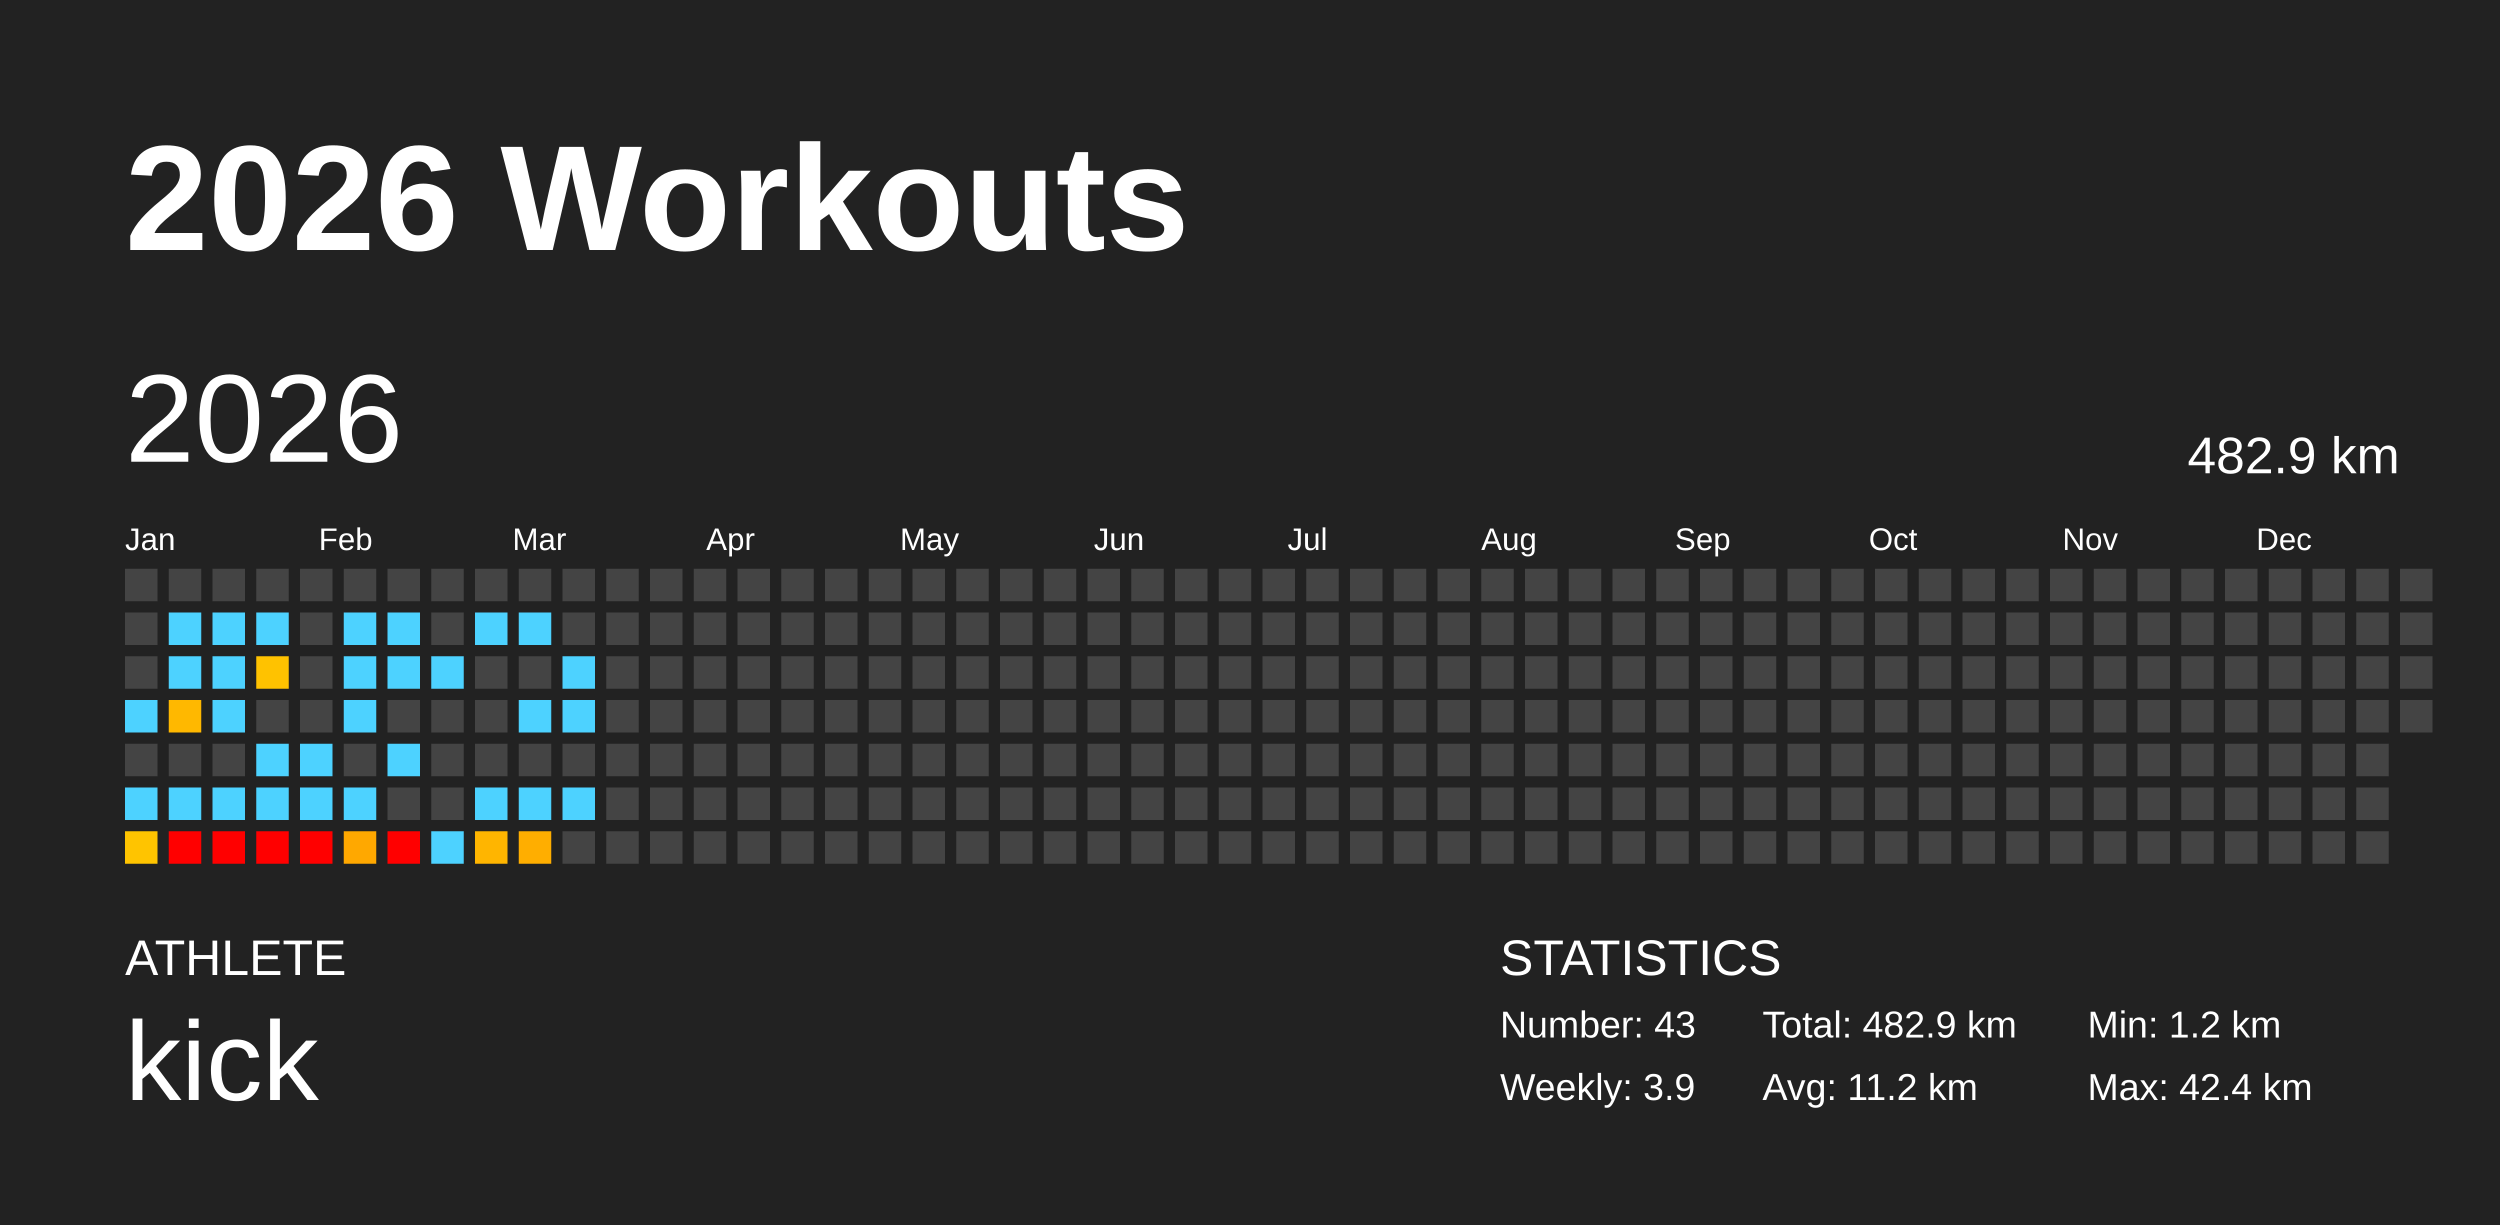
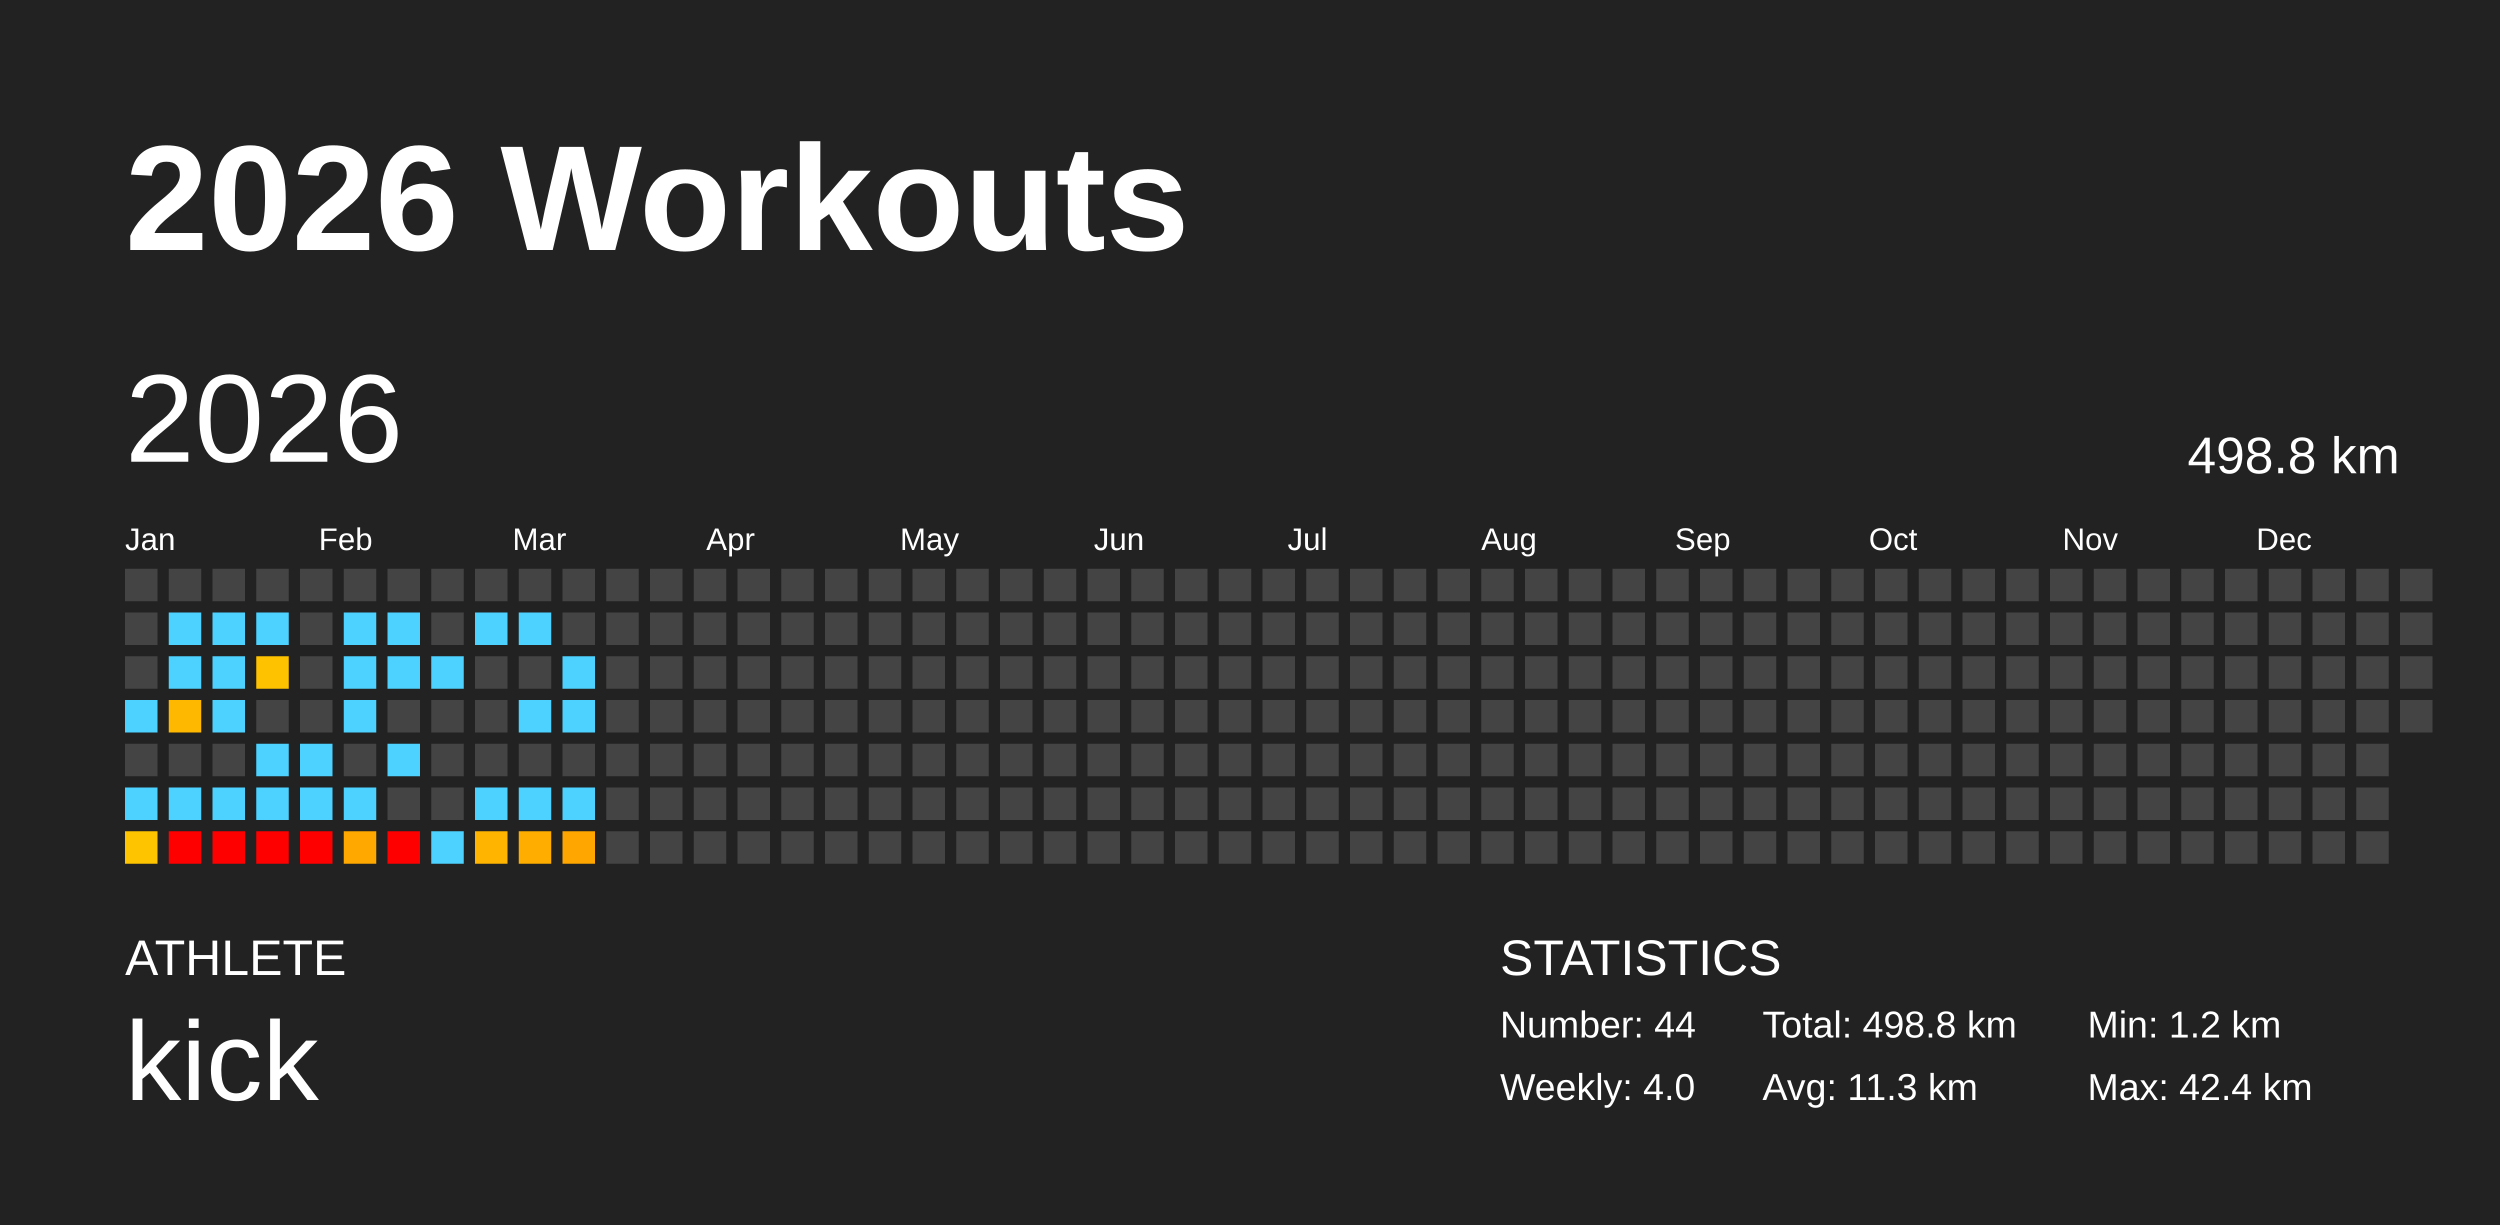
<svg xmlns="http://www.w3.org/2000/svg" baseProfile="full" height="98mm" version="1.1" viewBox="0,0,200,98" width="200mm">
  <defs />
  <rect fill="#222222" height="98" width="200" x="0" y="0" />
  <text fill="#FFFFFF" style="font-size:12px; font-family:Arial; font-weight:bold;" x="10" y="20">2026 Workouts</text>
  <text fill="#FFFFFF" style="font-size:4px; font-family:Arial" x="10" y="78">ATHLETE</text>
  <text fill="#FFFFFF" style="font-size:9px; font-family:Arial" x="10" y="88">kick</text>
  <text fill="#FFFFFF" style="font-size:4px; font-family:Arial" x="120" y="78">STATISTICS</text>
-   <text fill="#FFFFFF" style="font-size:3px; font-family:Arial" x="120" y="83">Number: 43</text>
-   <text fill="#FFFFFF" style="font-size:3px; font-family:Arial" x="120" y="88">Weekly: 3.9</text>
-   <text fill="#FFFFFF" style="font-size:3px; font-family:Arial" x="141" y="83">Total: 482.9 km</text>
-   <text fill="#FFFFFF" style="font-size:3px; font-family:Arial" x="141" y="88">Avg: 11.2 km</text>
+   <text fill="#FFFFFF" style="font-size:3px; font-family:Arial" x="120" y="83">Number: 44</text>
+   <text fill="#FFFFFF" style="font-size:3px; font-family:Arial" x="120" y="88">Weekly: 4.0</text>
+   <text fill="#FFFFFF" style="font-size:3px; font-family:Arial" x="141" y="83">Total: 498.8 km</text>
+   <text fill="#FFFFFF" style="font-size:3px; font-family:Arial" x="141" y="88">Avg: 11.3 km</text>
  <text fill="#FFFFFF" style="font-size:3px; font-family:Arial" x="167" y="83">Min: 1.2 km</text>
  <text fill="#FFFFFF" style="font-size:3px; font-family:Arial" x="167" y="88">Max: 42.4 km</text>
  <text dominant-baseline="hanging" fill="#FFFFFF" style="font-size:10.0px; font-family:Arial;" x="10" y="30">2026</text>
-   <text dominant-baseline="hanging" fill="#FFFFFF" style="font-size:4.125px; font-family:Arial;" x="175" y="35">482.9 km</text>
+   <text dominant-baseline="hanging" fill="#FFFFFF" style="font-size:4.125px; font-family:Arial;" x="175" y="35">498.8 km</text>
  <text fill="#FFFFFF" style="font-size:2.5px; font-family:Arial" x="10.0" y="44">Jan</text>
  <text fill="#FFFFFF" style="font-size:2.5px; font-family:Arial" x="25.5" y="44">Feb</text>
  <text fill="#FFFFFF" style="font-size:2.5px; font-family:Arial" x="41.0" y="44">Mar</text>
  <text fill="#FFFFFF" style="font-size:2.5px; font-family:Arial" x="56.5" y="44">Apr</text>
  <text fill="#FFFFFF" style="font-size:2.5px; font-family:Arial" x="72.0" y="44">May</text>
  <text fill="#FFFFFF" style="font-size:2.5px; font-family:Arial" x="87.5" y="44">Jun</text>
  <text fill="#FFFFFF" style="font-size:2.5px; font-family:Arial" x="103.0" y="44">Jul</text>
  <text fill="#FFFFFF" style="font-size:2.5px; font-family:Arial" x="118.5" y="44">Aug</text>
  <text fill="#FFFFFF" style="font-size:2.5px; font-family:Arial" x="134.0" y="44">Sep</text>
  <text fill="#FFFFFF" style="font-size:2.5px; font-family:Arial" x="149.5" y="44">Oct</text>
  <text fill="#FFFFFF" style="font-size:2.5px; font-family:Arial" x="165.0" y="44">Nov</text>
  <text fill="#FFFFFF" style="font-size:2.5px; font-family:Arial" x="180.5" y="44">Dec</text>
  <rect fill="#444444" height="2.6" width="2.6" x="10.0" y="45.5" />
  <rect fill="#444444" height="2.6" width="2.6" x="10.0" y="49.0" />
  <rect fill="#444444" height="2.6" width="2.6" x="10.0" y="52.5" />
  <rect fill="#4dd2ff" height="2.6" width="2.6" x="10.0" y="56.0" />
  <rect fill="#444444" height="2.6" width="2.6" x="10.0" y="59.5" />
  <rect fill="#4dd2ff" height="2.6" width="2.6" x="10.0" y="63.0" />
  <rect fill="#ffc400" height="2.6" width="2.6" x="10.0" y="66.5" />
  <rect fill="#444444" height="2.6" width="2.6" x="13.5" y="45.5" />
  <rect fill="#4dd2ff" height="2.6" width="2.6" x="13.5" y="49.0" />
  <rect fill="#4dd2ff" height="2.6" width="2.6" x="13.5" y="52.5" />
  <rect fill="#ffb800" height="2.6" width="2.6" x="13.5" y="56.0" />
  <rect fill="#444444" height="2.6" width="2.6" x="13.5" y="59.5" />
  <rect fill="#4dd2ff" height="2.6" width="2.6" x="13.5" y="63.0" />
  <rect fill="red" height="2.6" width="2.6" x="13.5" y="66.5" />
  <rect fill="#444444" height="2.6" width="2.6" x="17.0" y="45.5" />
  <rect fill="#4dd2ff" height="2.6" width="2.6" x="17.0" y="49.0" />
  <rect fill="#4dd2ff" height="2.6" width="2.6" x="17.0" y="52.5" />
  <rect fill="#4dd2ff" height="2.6" width="2.6" x="17.0" y="56.0" />
  <rect fill="#444444" height="2.6" width="2.6" x="17.0" y="59.5" />
  <rect fill="#4dd2ff" height="2.6" width="2.6" x="17.0" y="63.0" />
  <rect fill="red" height="2.6" width="2.6" x="17.0" y="66.5" />
  <rect fill="#444444" height="2.6" width="2.6" x="20.5" y="45.5" />
  <rect fill="#4dd2ff" height="2.6" width="2.6" x="20.5" y="49.0" />
  <rect fill="#ffc200" height="2.6" width="2.6" x="20.5" y="52.5" />
  <rect fill="#444444" height="2.6" width="2.6" x="20.5" y="56.0" />
  <rect fill="#4dd2ff" height="2.6" width="2.6" x="20.5" y="59.5" />
  <rect fill="#4dd2ff" height="2.6" width="2.6" x="20.5" y="63.0" />
  <rect fill="red" height="2.6" width="2.6" x="20.5" y="66.5" />
  <rect fill="#444444" height="2.6" width="2.6" x="24.0" y="45.5" />
  <rect fill="#444444" height="2.6" width="2.6" x="24.0" y="49.0" />
  <rect fill="#444444" height="2.6" width="2.6" x="24.0" y="52.5" />
  <rect fill="#444444" height="2.6" width="2.6" x="24.0" y="56.0" />
  <rect fill="#4dd2ff" height="2.6" width="2.6" x="24.0" y="59.5" />
  <rect fill="#4dd2ff" height="2.6" width="2.6" x="24.0" y="63.0" />
  <rect fill="red" height="2.6" width="2.6" x="24.0" y="66.5" />
  <rect fill="#444444" height="2.6" width="2.6" x="27.5" y="45.5" />
  <rect fill="#4dd2ff" height="2.6" width="2.6" x="27.5" y="49.0" />
  <rect fill="#4dd2ff" height="2.6" width="2.6" x="27.5" y="52.5" />
  <rect fill="#4dd2ff" height="2.6" width="2.6" x="27.5" y="56.0" />
  <rect fill="#444444" height="2.6" width="2.6" x="27.5" y="59.5" />
  <rect fill="#4dd2ff" height="2.6" width="2.6" x="27.5" y="63.0" />
  <rect fill="#ffa800" height="2.6" width="2.6" x="27.5" y="66.5" />
  <rect fill="#444444" height="2.6" width="2.6" x="31.0" y="45.5" />
  <rect fill="#4dd2ff" height="2.6" width="2.6" x="31.0" y="49.0" />
  <rect fill="#4dd2ff" height="2.6" width="2.6" x="31.0" y="52.5" />
  <rect fill="#444444" height="2.6" width="2.6" x="31.0" y="56.0" />
  <rect fill="#4dd2ff" height="2.6" width="2.6" x="31.0" y="59.5" />
  <rect fill="#444444" height="2.6" width="2.6" x="31.0" y="63.0" />
  <rect fill="red" height="2.6" width="2.6" x="31.0" y="66.5" />
  <rect fill="#444444" height="2.6" width="2.6" x="34.5" y="45.5" />
  <rect fill="#444444" height="2.6" width="2.6" x="34.5" y="49.0" />
  <rect fill="#4dd2ff" height="2.6" width="2.6" x="34.5" y="52.5" />
  <rect fill="#444444" height="2.6" width="2.6" x="34.5" y="56.0" />
  <rect fill="#444444" height="2.6" width="2.6" x="34.5" y="59.5" />
  <rect fill="#444444" height="2.6" width="2.6" x="34.5" y="63.0" />
  <rect fill="#4dd2ff" height="2.6" width="2.6" x="34.5" y="66.5" />
  <rect fill="#444444" height="2.6" width="2.6" x="38.0" y="45.5" />
  <rect fill="#4dd2ff" height="2.6" width="2.6" x="38.0" y="49.0" />
  <rect fill="#444444" height="2.6" width="2.6" x="38.0" y="52.5" />
  <rect fill="#444444" height="2.6" width="2.6" x="38.0" y="56.0" />
  <rect fill="#444444" height="2.6" width="2.6" x="38.0" y="59.5" />
  <rect fill="#4dd2ff" height="2.6" width="2.6" x="38.0" y="63.0" />
  <rect fill="#ffb500" height="2.6" width="2.6" x="38.0" y="66.5" />
  <rect fill="#444444" height="2.6" width="2.6" x="41.5" y="45.5" />
  <rect fill="#4dd2ff" height="2.6" width="2.6" x="41.5" y="49.0" />
  <rect fill="#444444" height="2.6" width="2.6" x="41.5" y="52.5" />
  <rect fill="#4dd2ff" height="2.6" width="2.6" x="41.5" y="56.0" />
  <rect fill="#444444" height="2.6" width="2.6" x="41.5" y="59.5" />
  <rect fill="#4dd2ff" height="2.6" width="2.6" x="41.5" y="63.0" />
  <rect fill="#ffae00" height="2.6" width="2.6" x="41.5" y="66.5" />
  <rect fill="#444444" height="2.6" width="2.6" x="45.0" y="45.5" />
  <rect fill="#444444" height="2.6" width="2.6" x="45.0" y="49.0" />
  <rect fill="#4dd2ff" height="2.6" width="2.6" x="45.0" y="52.5" />
  <rect fill="#4dd2ff" height="2.6" width="2.6" x="45.0" y="56.0" />
  <rect fill="#444444" height="2.6" width="2.6" x="45.0" y="59.5" />
  <rect fill="#4dd2ff" height="2.6" width="2.6" x="45.0" y="63.0" />
-   <rect fill="#444444" height="2.6" width="2.6" x="45.0" y="66.5" />
+   <rect fill="#ffa700" height="2.6" width="2.6" x="45.0" y="66.5" />
  <rect fill="#444444" height="2.6" width="2.6" x="48.5" y="45.5" />
  <rect fill="#444444" height="2.6" width="2.6" x="48.5" y="49.0" />
  <rect fill="#444444" height="2.6" width="2.6" x="48.5" y="52.5" />
  <rect fill="#444444" height="2.6" width="2.6" x="48.5" y="56.0" />
  <rect fill="#444444" height="2.6" width="2.6" x="48.5" y="59.5" />
  <rect fill="#444444" height="2.6" width="2.6" x="48.5" y="63.0" />
  <rect fill="#444444" height="2.6" width="2.6" x="48.5" y="66.5" />
  <rect fill="#444444" height="2.6" width="2.6" x="52.0" y="45.5" />
  <rect fill="#444444" height="2.6" width="2.6" x="52.0" y="49.0" />
  <rect fill="#444444" height="2.6" width="2.6" x="52.0" y="52.5" />
  <rect fill="#444444" height="2.6" width="2.6" x="52.0" y="56.0" />
  <rect fill="#444444" height="2.6" width="2.6" x="52.0" y="59.5" />
  <rect fill="#444444" height="2.6" width="2.6" x="52.0" y="63.0" />
  <rect fill="#444444" height="2.6" width="2.6" x="52.0" y="66.5" />
  <rect fill="#444444" height="2.6" width="2.6" x="55.5" y="45.5" />
  <rect fill="#444444" height="2.6" width="2.6" x="55.5" y="49.0" />
  <rect fill="#444444" height="2.6" width="2.6" x="55.5" y="52.5" />
  <rect fill="#444444" height="2.6" width="2.6" x="55.5" y="56.0" />
  <rect fill="#444444" height="2.6" width="2.6" x="55.5" y="59.5" />
  <rect fill="#444444" height="2.6" width="2.6" x="55.5" y="63.0" />
  <rect fill="#444444" height="2.6" width="2.6" x="55.5" y="66.5" />
  <rect fill="#444444" height="2.6" width="2.6" x="59.0" y="45.5" />
  <rect fill="#444444" height="2.6" width="2.6" x="59.0" y="49.0" />
  <rect fill="#444444" height="2.6" width="2.6" x="59.0" y="52.5" />
  <rect fill="#444444" height="2.6" width="2.6" x="59.0" y="56.0" />
  <rect fill="#444444" height="2.6" width="2.6" x="59.0" y="59.5" />
  <rect fill="#444444" height="2.6" width="2.6" x="59.0" y="63.0" />
  <rect fill="#444444" height="2.6" width="2.6" x="59.0" y="66.5" />
  <rect fill="#444444" height="2.6" width="2.6" x="62.5" y="45.5" />
  <rect fill="#444444" height="2.6" width="2.6" x="62.5" y="49.0" />
  <rect fill="#444444" height="2.6" width="2.6" x="62.5" y="52.5" />
  <rect fill="#444444" height="2.6" width="2.6" x="62.5" y="56.0" />
  <rect fill="#444444" height="2.6" width="2.6" x="62.5" y="59.5" />
  <rect fill="#444444" height="2.6" width="2.6" x="62.5" y="63.0" />
  <rect fill="#444444" height="2.6" width="2.6" x="62.5" y="66.5" />
  <rect fill="#444444" height="2.6" width="2.6" x="66.0" y="45.5" />
  <rect fill="#444444" height="2.6" width="2.6" x="66.0" y="49.0" />
  <rect fill="#444444" height="2.6" width="2.6" x="66.0" y="52.5" />
  <rect fill="#444444" height="2.6" width="2.6" x="66.0" y="56.0" />
  <rect fill="#444444" height="2.6" width="2.6" x="66.0" y="59.5" />
  <rect fill="#444444" height="2.6" width="2.6" x="66.0" y="63.0" />
  <rect fill="#444444" height="2.6" width="2.6" x="66.0" y="66.5" />
  <rect fill="#444444" height="2.6" width="2.6" x="69.5" y="45.5" />
  <rect fill="#444444" height="2.6" width="2.6" x="69.5" y="49.0" />
  <rect fill="#444444" height="2.6" width="2.6" x="69.5" y="52.5" />
  <rect fill="#444444" height="2.6" width="2.6" x="69.5" y="56.0" />
  <rect fill="#444444" height="2.6" width="2.6" x="69.5" y="59.5" />
  <rect fill="#444444" height="2.6" width="2.6" x="69.5" y="63.0" />
  <rect fill="#444444" height="2.6" width="2.6" x="69.5" y="66.5" />
  <rect fill="#444444" height="2.6" width="2.6" x="73.0" y="45.5" />
  <rect fill="#444444" height="2.6" width="2.6" x="73.0" y="49.0" />
  <rect fill="#444444" height="2.6" width="2.6" x="73.0" y="52.5" />
  <rect fill="#444444" height="2.6" width="2.6" x="73.0" y="56.0" />
  <rect fill="#444444" height="2.6" width="2.6" x="73.0" y="59.5" />
  <rect fill="#444444" height="2.6" width="2.6" x="73.0" y="63.0" />
  <rect fill="#444444" height="2.6" width="2.6" x="73.0" y="66.5" />
  <rect fill="#444444" height="2.6" width="2.6" x="76.5" y="45.5" />
  <rect fill="#444444" height="2.6" width="2.6" x="76.5" y="49.0" />
  <rect fill="#444444" height="2.6" width="2.6" x="76.5" y="52.5" />
  <rect fill="#444444" height="2.6" width="2.6" x="76.5" y="56.0" />
  <rect fill="#444444" height="2.6" width="2.6" x="76.5" y="59.5" />
  <rect fill="#444444" height="2.6" width="2.6" x="76.5" y="63.0" />
  <rect fill="#444444" height="2.6" width="2.6" x="76.5" y="66.5" />
  <rect fill="#444444" height="2.6" width="2.6" x="80.0" y="45.5" />
  <rect fill="#444444" height="2.6" width="2.6" x="80.0" y="49.0" />
  <rect fill="#444444" height="2.6" width="2.6" x="80.0" y="52.5" />
  <rect fill="#444444" height="2.6" width="2.6" x="80.0" y="56.0" />
  <rect fill="#444444" height="2.6" width="2.6" x="80.0" y="59.5" />
  <rect fill="#444444" height="2.6" width="2.6" x="80.0" y="63.0" />
  <rect fill="#444444" height="2.6" width="2.6" x="80.0" y="66.5" />
  <rect fill="#444444" height="2.6" width="2.6" x="83.5" y="45.5" />
  <rect fill="#444444" height="2.6" width="2.6" x="83.5" y="49.0" />
  <rect fill="#444444" height="2.6" width="2.6" x="83.5" y="52.5" />
  <rect fill="#444444" height="2.6" width="2.6" x="83.5" y="56.0" />
  <rect fill="#444444" height="2.6" width="2.6" x="83.5" y="59.5" />
  <rect fill="#444444" height="2.6" width="2.6" x="83.5" y="63.0" />
  <rect fill="#444444" height="2.6" width="2.6" x="83.5" y="66.5" />
  <rect fill="#444444" height="2.6" width="2.6" x="87.0" y="45.5" />
  <rect fill="#444444" height="2.6" width="2.6" x="87.0" y="49.0" />
  <rect fill="#444444" height="2.6" width="2.6" x="87.0" y="52.5" />
  <rect fill="#444444" height="2.6" width="2.6" x="87.0" y="56.0" />
  <rect fill="#444444" height="2.6" width="2.6" x="87.0" y="59.5" />
  <rect fill="#444444" height="2.6" width="2.6" x="87.0" y="63.0" />
  <rect fill="#444444" height="2.6" width="2.6" x="87.0" y="66.5" />
  <rect fill="#444444" height="2.6" width="2.6" x="90.5" y="45.5" />
  <rect fill="#444444" height="2.6" width="2.6" x="90.5" y="49.0" />
  <rect fill="#444444" height="2.6" width="2.6" x="90.5" y="52.5" />
  <rect fill="#444444" height="2.6" width="2.6" x="90.5" y="56.0" />
  <rect fill="#444444" height="2.6" width="2.6" x="90.5" y="59.5" />
  <rect fill="#444444" height="2.6" width="2.6" x="90.5" y="63.0" />
  <rect fill="#444444" height="2.6" width="2.6" x="90.5" y="66.5" />
  <rect fill="#444444" height="2.6" width="2.6" x="94.0" y="45.5" />
  <rect fill="#444444" height="2.6" width="2.6" x="94.0" y="49.0" />
  <rect fill="#444444" height="2.6" width="2.6" x="94.0" y="52.5" />
  <rect fill="#444444" height="2.6" width="2.6" x="94.0" y="56.0" />
  <rect fill="#444444" height="2.6" width="2.6" x="94.0" y="59.5" />
  <rect fill="#444444" height="2.6" width="2.6" x="94.0" y="63.0" />
  <rect fill="#444444" height="2.6" width="2.6" x="94.0" y="66.5" />
  <rect fill="#444444" height="2.6" width="2.6" x="97.5" y="45.5" />
  <rect fill="#444444" height="2.6" width="2.6" x="97.5" y="49.0" />
  <rect fill="#444444" height="2.6" width="2.6" x="97.5" y="52.5" />
  <rect fill="#444444" height="2.6" width="2.6" x="97.5" y="56.0" />
  <rect fill="#444444" height="2.6" width="2.6" x="97.5" y="59.5" />
  <rect fill="#444444" height="2.6" width="2.6" x="97.5" y="63.0" />
  <rect fill="#444444" height="2.6" width="2.6" x="97.5" y="66.5" />
  <rect fill="#444444" height="2.6" width="2.6" x="101.0" y="45.5" />
  <rect fill="#444444" height="2.6" width="2.6" x="101.0" y="49.0" />
  <rect fill="#444444" height="2.6" width="2.6" x="101.0" y="52.5" />
  <rect fill="#444444" height="2.6" width="2.6" x="101.0" y="56.0" />
  <rect fill="#444444" height="2.6" width="2.6" x="101.0" y="59.5" />
  <rect fill="#444444" height="2.6" width="2.6" x="101.0" y="63.0" />
  <rect fill="#444444" height="2.6" width="2.6" x="101.0" y="66.5" />
  <rect fill="#444444" height="2.6" width="2.6" x="104.5" y="45.5" />
  <rect fill="#444444" height="2.6" width="2.6" x="104.5" y="49.0" />
  <rect fill="#444444" height="2.6" width="2.6" x="104.5" y="52.5" />
  <rect fill="#444444" height="2.6" width="2.6" x="104.5" y="56.0" />
  <rect fill="#444444" height="2.6" width="2.6" x="104.5" y="59.5" />
  <rect fill="#444444" height="2.6" width="2.6" x="104.5" y="63.0" />
  <rect fill="#444444" height="2.6" width="2.6" x="104.5" y="66.5" />
  <rect fill="#444444" height="2.6" width="2.6" x="108.0" y="45.5" />
  <rect fill="#444444" height="2.6" width="2.6" x="108.0" y="49.0" />
  <rect fill="#444444" height="2.6" width="2.6" x="108.0" y="52.5" />
  <rect fill="#444444" height="2.6" width="2.6" x="108.0" y="56.0" />
  <rect fill="#444444" height="2.6" width="2.6" x="108.0" y="59.5" />
  <rect fill="#444444" height="2.6" width="2.6" x="108.0" y="63.0" />
  <rect fill="#444444" height="2.6" width="2.6" x="108.0" y="66.5" />
  <rect fill="#444444" height="2.6" width="2.6" x="111.5" y="45.5" />
  <rect fill="#444444" height="2.6" width="2.6" x="111.5" y="49.0" />
  <rect fill="#444444" height="2.6" width="2.6" x="111.5" y="52.5" />
  <rect fill="#444444" height="2.6" width="2.6" x="111.5" y="56.0" />
  <rect fill="#444444" height="2.6" width="2.6" x="111.5" y="59.5" />
  <rect fill="#444444" height="2.6" width="2.6" x="111.5" y="63.0" />
  <rect fill="#444444" height="2.6" width="2.6" x="111.5" y="66.5" />
  <rect fill="#444444" height="2.6" width="2.6" x="115.0" y="45.5" />
  <rect fill="#444444" height="2.6" width="2.6" x="115.0" y="49.0" />
  <rect fill="#444444" height="2.6" width="2.6" x="115.0" y="52.5" />
  <rect fill="#444444" height="2.6" width="2.6" x="115.0" y="56.0" />
  <rect fill="#444444" height="2.6" width="2.6" x="115.0" y="59.5" />
  <rect fill="#444444" height="2.6" width="2.6" x="115.0" y="63.0" />
  <rect fill="#444444" height="2.6" width="2.6" x="115.0" y="66.5" />
  <rect fill="#444444" height="2.6" width="2.6" x="118.5" y="45.5" />
  <rect fill="#444444" height="2.6" width="2.6" x="118.5" y="49.0" />
  <rect fill="#444444" height="2.6" width="2.6" x="118.5" y="52.5" />
  <rect fill="#444444" height="2.6" width="2.6" x="118.5" y="56.0" />
  <rect fill="#444444" height="2.6" width="2.6" x="118.5" y="59.5" />
  <rect fill="#444444" height="2.6" width="2.6" x="118.5" y="63.0" />
  <rect fill="#444444" height="2.6" width="2.6" x="118.5" y="66.5" />
  <rect fill="#444444" height="2.6" width="2.6" x="122.0" y="45.5" />
  <rect fill="#444444" height="2.6" width="2.6" x="122.0" y="49.0" />
  <rect fill="#444444" height="2.6" width="2.6" x="122.0" y="52.5" />
  <rect fill="#444444" height="2.6" width="2.6" x="122.0" y="56.0" />
  <rect fill="#444444" height="2.6" width="2.6" x="122.0" y="59.5" />
  <rect fill="#444444" height="2.6" width="2.6" x="122.0" y="63.0" />
  <rect fill="#444444" height="2.6" width="2.6" x="122.0" y="66.5" />
  <rect fill="#444444" height="2.6" width="2.6" x="125.5" y="45.5" />
  <rect fill="#444444" height="2.6" width="2.6" x="125.5" y="49.0" />
  <rect fill="#444444" height="2.6" width="2.6" x="125.5" y="52.5" />
  <rect fill="#444444" height="2.6" width="2.6" x="125.5" y="56.0" />
  <rect fill="#444444" height="2.6" width="2.6" x="125.5" y="59.5" />
  <rect fill="#444444" height="2.6" width="2.6" x="125.5" y="63.0" />
  <rect fill="#444444" height="2.6" width="2.6" x="125.5" y="66.5" />
  <rect fill="#444444" height="2.6" width="2.6" x="129.0" y="45.5" />
  <rect fill="#444444" height="2.6" width="2.6" x="129.0" y="49.0" />
  <rect fill="#444444" height="2.6" width="2.6" x="129.0" y="52.5" />
  <rect fill="#444444" height="2.6" width="2.6" x="129.0" y="56.0" />
  <rect fill="#444444" height="2.6" width="2.6" x="129.0" y="59.5" />
  <rect fill="#444444" height="2.6" width="2.6" x="129.0" y="63.0" />
  <rect fill="#444444" height="2.6" width="2.6" x="129.0" y="66.5" />
  <rect fill="#444444" height="2.6" width="2.6" x="132.5" y="45.5" />
  <rect fill="#444444" height="2.6" width="2.6" x="132.5" y="49.0" />
  <rect fill="#444444" height="2.6" width="2.6" x="132.5" y="52.5" />
  <rect fill="#444444" height="2.6" width="2.6" x="132.5" y="56.0" />
  <rect fill="#444444" height="2.6" width="2.6" x="132.5" y="59.5" />
  <rect fill="#444444" height="2.6" width="2.6" x="132.5" y="63.0" />
  <rect fill="#444444" height="2.6" width="2.6" x="132.5" y="66.5" />
  <rect fill="#444444" height="2.6" width="2.6" x="136.0" y="45.5" />
  <rect fill="#444444" height="2.6" width="2.6" x="136.0" y="49.0" />
  <rect fill="#444444" height="2.6" width="2.6" x="136.0" y="52.5" />
  <rect fill="#444444" height="2.6" width="2.6" x="136.0" y="56.0" />
  <rect fill="#444444" height="2.6" width="2.6" x="136.0" y="59.5" />
  <rect fill="#444444" height="2.6" width="2.6" x="136.0" y="63.0" />
  <rect fill="#444444" height="2.6" width="2.6" x="136.0" y="66.5" />
  <rect fill="#444444" height="2.6" width="2.6" x="139.5" y="45.5" />
  <rect fill="#444444" height="2.6" width="2.6" x="139.5" y="49.0" />
  <rect fill="#444444" height="2.6" width="2.6" x="139.5" y="52.5" />
  <rect fill="#444444" height="2.6" width="2.6" x="139.5" y="56.0" />
  <rect fill="#444444" height="2.6" width="2.6" x="139.5" y="59.5" />
  <rect fill="#444444" height="2.6" width="2.6" x="139.5" y="63.0" />
  <rect fill="#444444" height="2.6" width="2.6" x="139.5" y="66.5" />
  <rect fill="#444444" height="2.6" width="2.6" x="143.0" y="45.5" />
  <rect fill="#444444" height="2.6" width="2.6" x="143.0" y="49.0" />
  <rect fill="#444444" height="2.6" width="2.6" x="143.0" y="52.5" />
  <rect fill="#444444" height="2.6" width="2.6" x="143.0" y="56.0" />
  <rect fill="#444444" height="2.6" width="2.6" x="143.0" y="59.5" />
  <rect fill="#444444" height="2.6" width="2.6" x="143.0" y="63.0" />
  <rect fill="#444444" height="2.6" width="2.6" x="143.0" y="66.5" />
  <rect fill="#444444" height="2.6" width="2.6" x="146.5" y="45.5" />
  <rect fill="#444444" height="2.6" width="2.6" x="146.5" y="49.0" />
  <rect fill="#444444" height="2.6" width="2.6" x="146.5" y="52.5" />
  <rect fill="#444444" height="2.6" width="2.6" x="146.5" y="56.0" />
  <rect fill="#444444" height="2.6" width="2.6" x="146.5" y="59.5" />
  <rect fill="#444444" height="2.6" width="2.6" x="146.5" y="63.0" />
  <rect fill="#444444" height="2.6" width="2.6" x="146.5" y="66.5" />
  <rect fill="#444444" height="2.6" width="2.6" x="150.0" y="45.5" />
  <rect fill="#444444" height="2.6" width="2.6" x="150.0" y="49.0" />
  <rect fill="#444444" height="2.6" width="2.6" x="150.0" y="52.5" />
  <rect fill="#444444" height="2.6" width="2.6" x="150.0" y="56.0" />
  <rect fill="#444444" height="2.6" width="2.6" x="150.0" y="59.5" />
  <rect fill="#444444" height="2.6" width="2.6" x="150.0" y="63.0" />
  <rect fill="#444444" height="2.6" width="2.6" x="150.0" y="66.5" />
  <rect fill="#444444" height="2.6" width="2.6" x="153.5" y="45.5" />
  <rect fill="#444444" height="2.6" width="2.6" x="153.5" y="49.0" />
  <rect fill="#444444" height="2.6" width="2.6" x="153.5" y="52.5" />
  <rect fill="#444444" height="2.6" width="2.6" x="153.5" y="56.0" />
  <rect fill="#444444" height="2.6" width="2.6" x="153.5" y="59.5" />
  <rect fill="#444444" height="2.6" width="2.6" x="153.5" y="63.0" />
  <rect fill="#444444" height="2.6" width="2.6" x="153.5" y="66.5" />
  <rect fill="#444444" height="2.6" width="2.6" x="157.0" y="45.5" />
  <rect fill="#444444" height="2.6" width="2.6" x="157.0" y="49.0" />
  <rect fill="#444444" height="2.6" width="2.6" x="157.0" y="52.5" />
  <rect fill="#444444" height="2.6" width="2.6" x="157.0" y="56.0" />
  <rect fill="#444444" height="2.6" width="2.6" x="157.0" y="59.5" />
  <rect fill="#444444" height="2.6" width="2.6" x="157.0" y="63.0" />
  <rect fill="#444444" height="2.6" width="2.6" x="157.0" y="66.5" />
  <rect fill="#444444" height="2.6" width="2.6" x="160.5" y="45.5" />
  <rect fill="#444444" height="2.6" width="2.6" x="160.5" y="49.0" />
  <rect fill="#444444" height="2.6" width="2.6" x="160.5" y="52.5" />
  <rect fill="#444444" height="2.6" width="2.6" x="160.5" y="56.0" />
  <rect fill="#444444" height="2.6" width="2.6" x="160.5" y="59.5" />
  <rect fill="#444444" height="2.6" width="2.6" x="160.5" y="63.0" />
  <rect fill="#444444" height="2.6" width="2.6" x="160.5" y="66.5" />
  <rect fill="#444444" height="2.6" width="2.6" x="164.0" y="45.5" />
  <rect fill="#444444" height="2.6" width="2.6" x="164.0" y="49.0" />
  <rect fill="#444444" height="2.6" width="2.6" x="164.0" y="52.5" />
  <rect fill="#444444" height="2.6" width="2.6" x="164.0" y="56.0" />
  <rect fill="#444444" height="2.6" width="2.6" x="164.0" y="59.5" />
  <rect fill="#444444" height="2.6" width="2.6" x="164.0" y="63.0" />
  <rect fill="#444444" height="2.6" width="2.6" x="164.0" y="66.5" />
  <rect fill="#444444" height="2.6" width="2.6" x="167.5" y="45.5" />
  <rect fill="#444444" height="2.6" width="2.6" x="167.5" y="49.0" />
  <rect fill="#444444" height="2.6" width="2.6" x="167.5" y="52.5" />
  <rect fill="#444444" height="2.6" width="2.6" x="167.5" y="56.0" />
  <rect fill="#444444" height="2.6" width="2.6" x="167.5" y="59.5" />
  <rect fill="#444444" height="2.6" width="2.6" x="167.5" y="63.0" />
  <rect fill="#444444" height="2.6" width="2.6" x="167.5" y="66.5" />
  <rect fill="#444444" height="2.6" width="2.6" x="171.0" y="45.5" />
  <rect fill="#444444" height="2.6" width="2.6" x="171.0" y="49.0" />
  <rect fill="#444444" height="2.6" width="2.6" x="171.0" y="52.5" />
  <rect fill="#444444" height="2.6" width="2.6" x="171.0" y="56.0" />
  <rect fill="#444444" height="2.6" width="2.6" x="171.0" y="59.5" />
  <rect fill="#444444" height="2.6" width="2.6" x="171.0" y="63.0" />
  <rect fill="#444444" height="2.6" width="2.6" x="171.0" y="66.5" />
  <rect fill="#444444" height="2.6" width="2.6" x="174.5" y="45.5" />
  <rect fill="#444444" height="2.6" width="2.6" x="174.5" y="49.0" />
  <rect fill="#444444" height="2.6" width="2.6" x="174.5" y="52.5" />
  <rect fill="#444444" height="2.6" width="2.6" x="174.5" y="56.0" />
  <rect fill="#444444" height="2.6" width="2.6" x="174.5" y="59.5" />
  <rect fill="#444444" height="2.6" width="2.6" x="174.5" y="63.0" />
  <rect fill="#444444" height="2.6" width="2.6" x="174.5" y="66.5" />
  <rect fill="#444444" height="2.6" width="2.6" x="178.0" y="45.5" />
  <rect fill="#444444" height="2.6" width="2.6" x="178.0" y="49.0" />
  <rect fill="#444444" height="2.6" width="2.6" x="178.0" y="52.5" />
  <rect fill="#444444" height="2.6" width="2.6" x="178.0" y="56.0" />
  <rect fill="#444444" height="2.6" width="2.6" x="178.0" y="59.5" />
  <rect fill="#444444" height="2.6" width="2.6" x="178.0" y="63.0" />
  <rect fill="#444444" height="2.6" width="2.6" x="178.0" y="66.5" />
  <rect fill="#444444" height="2.6" width="2.6" x="181.5" y="45.5" />
  <rect fill="#444444" height="2.6" width="2.6" x="181.5" y="49.0" />
  <rect fill="#444444" height="2.6" width="2.6" x="181.5" y="52.5" />
  <rect fill="#444444" height="2.6" width="2.6" x="181.5" y="56.0" />
  <rect fill="#444444" height="2.6" width="2.6" x="181.5" y="59.5" />
  <rect fill="#444444" height="2.6" width="2.6" x="181.5" y="63.0" />
  <rect fill="#444444" height="2.6" width="2.6" x="181.5" y="66.5" />
  <rect fill="#444444" height="2.6" width="2.6" x="185.0" y="45.5" />
  <rect fill="#444444" height="2.6" width="2.6" x="185.0" y="49.0" />
  <rect fill="#444444" height="2.6" width="2.6" x="185.0" y="52.5" />
  <rect fill="#444444" height="2.6" width="2.6" x="185.0" y="56.0" />
  <rect fill="#444444" height="2.6" width="2.6" x="185.0" y="59.5" />
  <rect fill="#444444" height="2.6" width="2.6" x="185.0" y="63.0" />
  <rect fill="#444444" height="2.6" width="2.6" x="185.0" y="66.5" />
  <rect fill="#444444" height="2.6" width="2.6" x="188.5" y="45.5" />
  <rect fill="#444444" height="2.6" width="2.6" x="188.5" y="49.0" />
  <rect fill="#444444" height="2.6" width="2.6" x="188.5" y="52.5" />
  <rect fill="#444444" height="2.6" width="2.6" x="188.5" y="56.0" />
  <rect fill="#444444" height="2.6" width="2.6" x="188.5" y="59.5" />
  <rect fill="#444444" height="2.6" width="2.6" x="188.5" y="63.0" />
  <rect fill="#444444" height="2.6" width="2.6" x="188.5" y="66.5" />
  <rect fill="#444444" height="2.6" width="2.6" x="192.0" y="45.5" />
  <rect fill="#444444" height="2.6" width="2.6" x="192.0" y="49.0" />
  <rect fill="#444444" height="2.6" width="2.6" x="192.0" y="52.5" />
  <rect fill="#444444" height="2.6" width="2.6" x="192.0" y="56.0" />
</svg>
